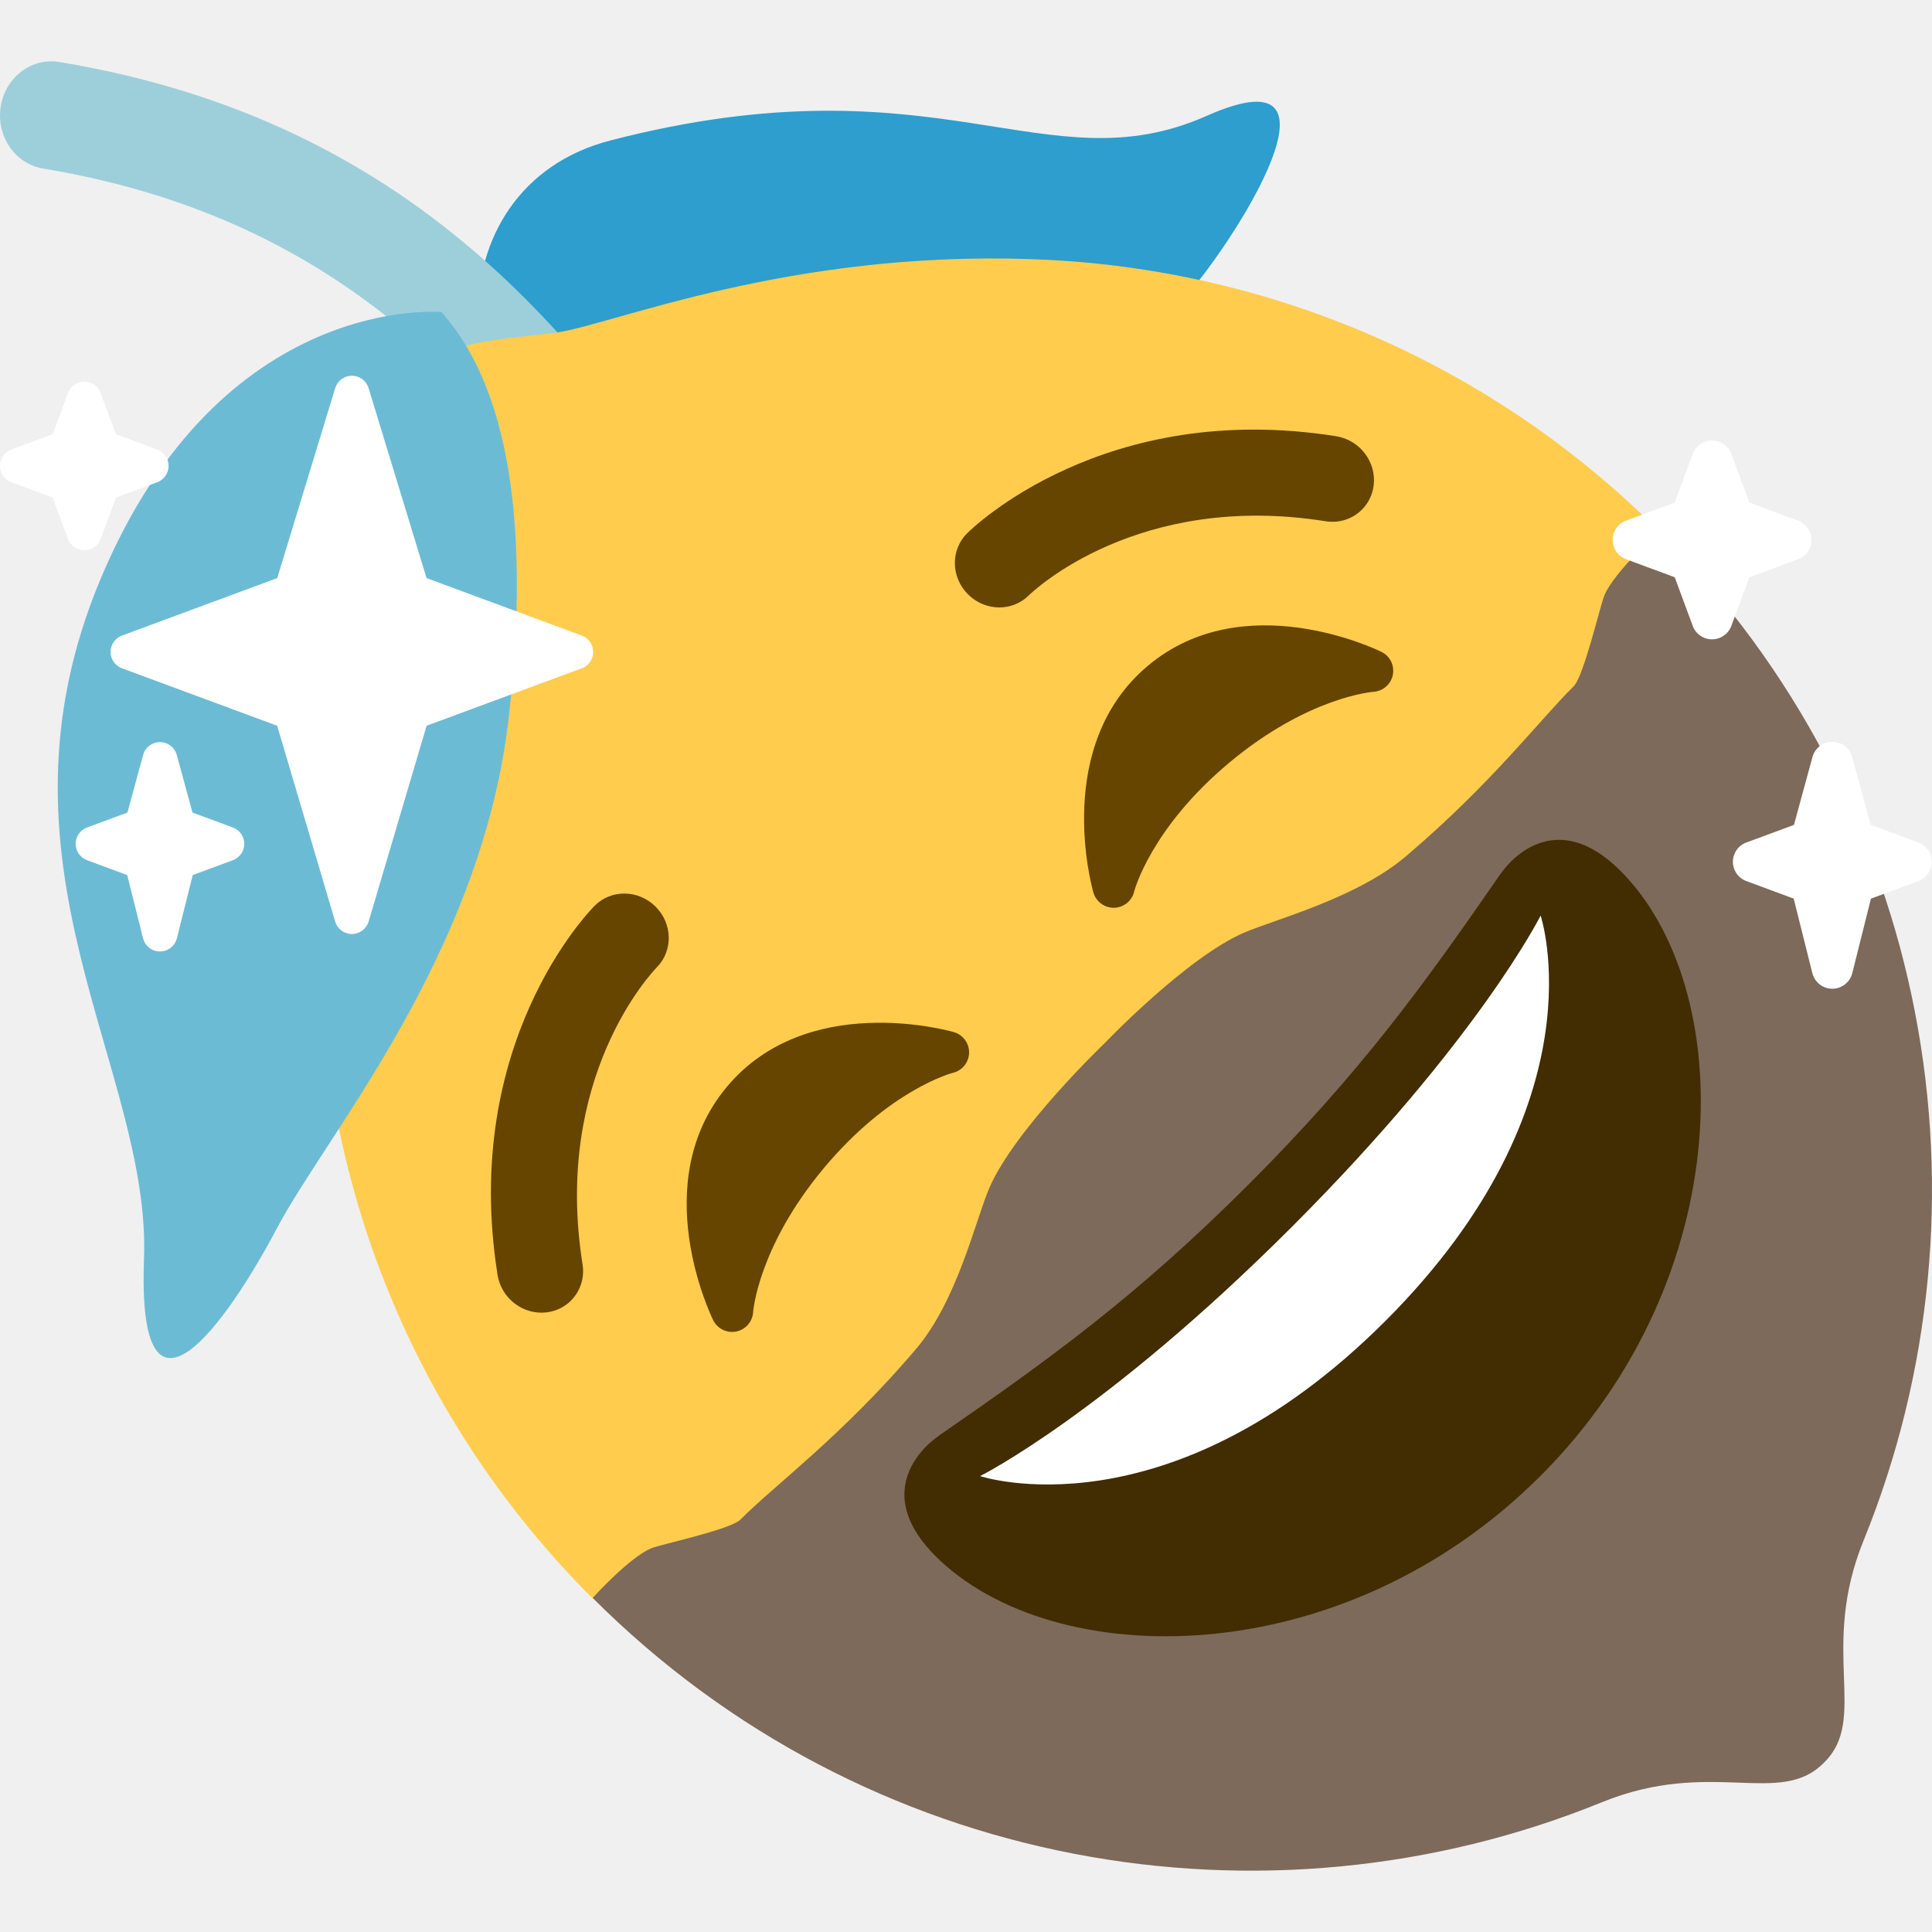
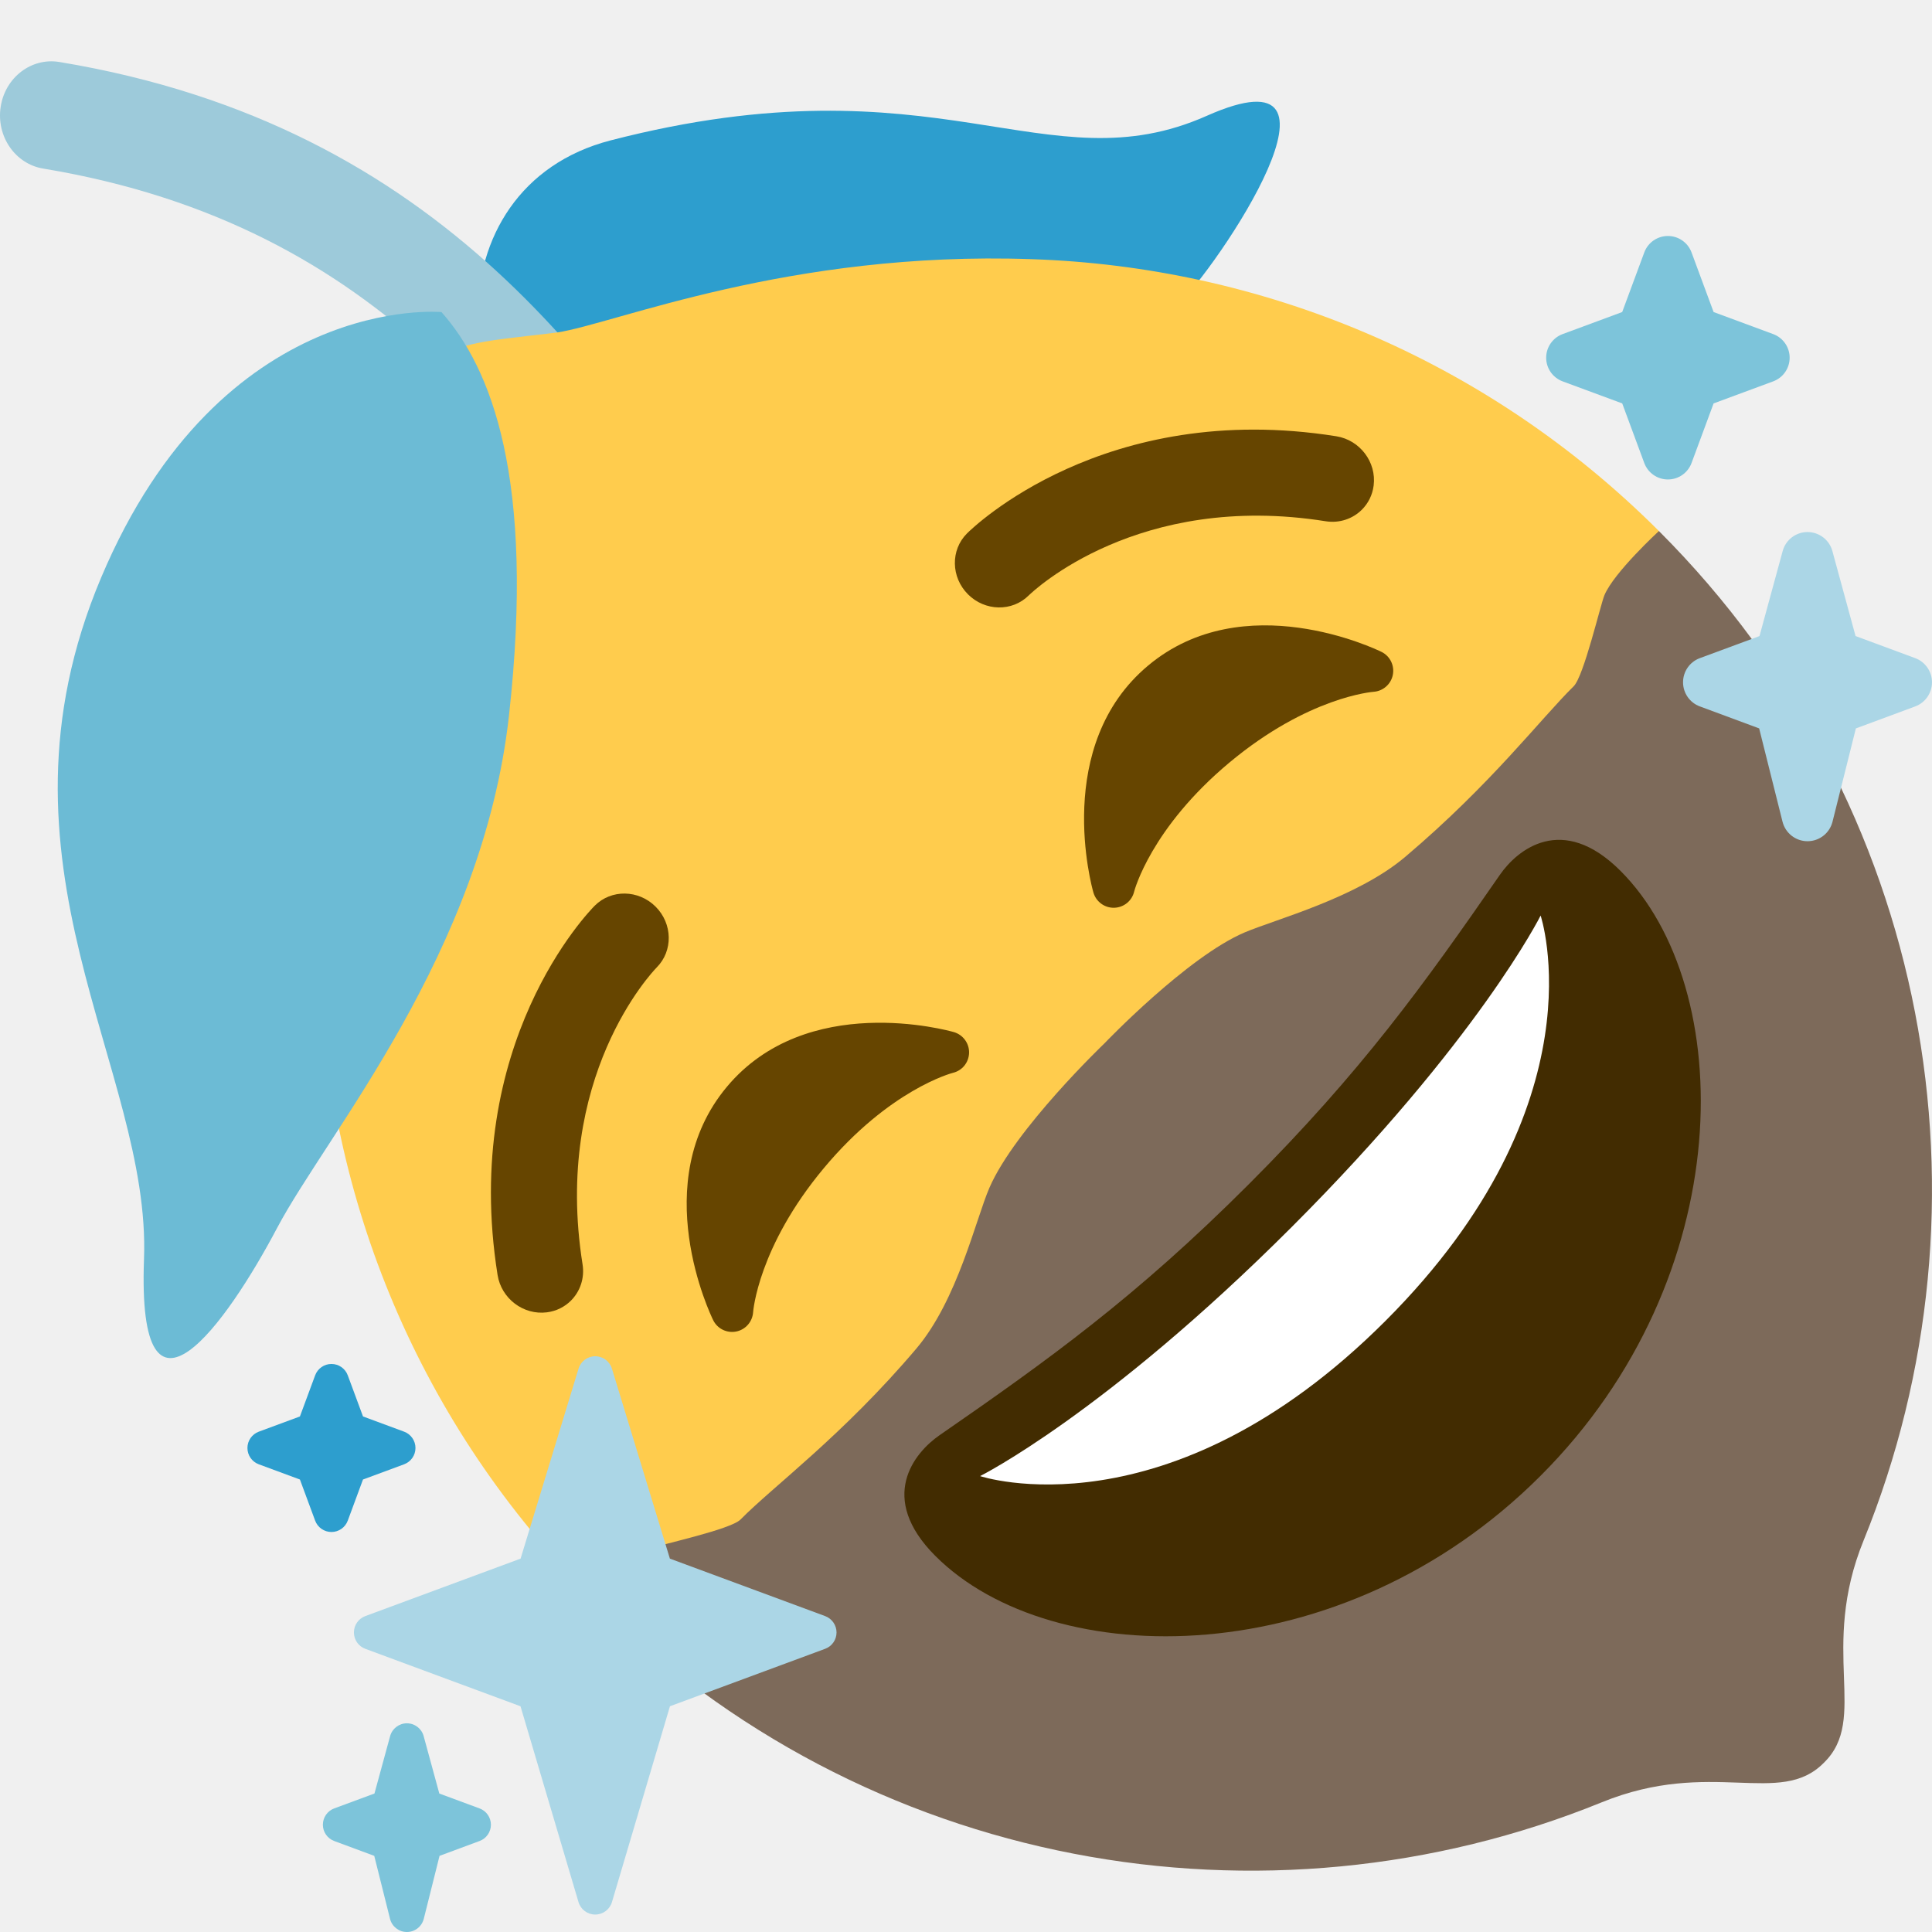
<svg xmlns="http://www.w3.org/2000/svg" width="100%" height="100%" viewBox="0 0 255 255" version="1.1" xml:space="preserve" style="fill-rule:evenodd;clip-rule:evenodd;stroke-linejoin:round;stroke-miterlimit:2;">
  <rect id="lemon_s_winter" x="0" y="0" width="255" height="255" style="fill:none;" />
  <clipPath id="_clip1">
    <rect id="lemon_s_winter1" x="0" y="0" width="255" height="255" />
  </clipPath>
  <g clip-path="url(#_clip1)">
    <g id="emoji" transform="matrix(1,1.11022e-16,-1.11022e-16,1,0.000148279,0.000369932)">
      <g id="tilted" transform="matrix(0.143973,-1.0826,1.04467,0.140946,-26.7611,237.17)">
        <g id="Back-leaf" transform="matrix(1.12567,6.30636,-6.42053,1.1515,220.143,-2.15814)">
          <path d="M11.405,3.339C17.885,2.064 19.858,4.604 23.06,3.423C26.262,2.242 23.153,6.243 22.315,6.931C21.475,7.619 14.174,11.74 11.008,10.229C7.842,8.718 7.826,4.043 11.405,3.339Z" style="fill:rgb(45,158,206);fill-rule:nonzero;" />
        </g>
        <g id="Stem" transform="matrix(1.23169,6.28526,-6.39994,1.26745,217.08,-5.05983)">
-           <path d="M15.001,16C14.697,16 14.396,15.862 14.2,15.6C13.513,14.684 12.892,13.645 12.235,12.544C9.967,8.749 7.396,4.446 0.783,2.976C0.244,2.856 -0.096,2.322 0.024,1.783C0.144,1.243 0.678,0.905 1.217,1.024C8.671,2.68 11.599,7.581 13.952,11.519C14.582,12.573 15.176,13.568 15.8,14.4C16.132,14.842 16.042,15.469 15.6,15.8C15.42,15.935 15.21,16 15.001,16Z" style="fill:rgb(157,207,218);fill-rule:nonzero;" />
+           <path d="M15.001,16C14.697,16 14.396,15.862 14.2,15.6C13.513,14.684 12.892,13.645 12.235,12.544C9.967,8.749 7.396,4.446 0.783,2.976C0.244,2.856 -0.096,2.322 0.024,1.783C0.144,1.243 0.678,0.905 1.217,1.024C8.671,2.68 11.599,7.581 13.952,11.519C14.582,12.573 15.176,13.568 15.8,14.4C16.132,14.842 16.042,15.469 15.6,15.8C15.42,15.935 15.21,16 15.001,16Z" style="fill:rgb(157,202,218);fill-rule:nonzero;" />
        </g>
        <g id="Base">
          <g id="Lemon" transform="matrix(0.931358,0.737331,-0.70992,0.963526,99.025,-88.8077)">
            <path d="M127.632,51.26C127.86,51.258 128.079,51.27 128.291,51.293C131.515,51.59 134.065,53.889 138.78,57.599L139.528,58.184C144.392,61.772 162.371,69.083 179.494,87.448L179.5,87.455C195.577,104.623 205.433,127.707 205.446,153.079C205.446,153.081 189,171 189,171C189,190 156.018,232 127.5,232C98.982,232 67,191 67,171L49.746,153.13C49.746,127.737 59.604,104.634 75.692,87.455L75.698,87.448C92.822,69.083 110.8,61.772 115.664,58.184L116.412,57.599C121.127,53.889 123.677,51.59 126.901,51.293C127.114,51.269 127.333,51.258 127.56,51.26L127.632,51.26Z" style="fill:rgb(255,204,77);" />
          </g>
          <g id="Shape" transform="matrix(0.931358,0.737331,-0.70992,0.963526,99.025,-88.8077)">
            <path d="M49.785,153.128C50.289,153.103 55.53,152.872 57.716,153.793C58.668,154.194 64.838,158.205 66.3,158.193C71.086,158.153 79.908,159.52 91.595,158.551C98.175,158.006 105.377,153.445 108.68,152.142C114.829,149.717 127.596,150.004 127.596,150.004C127.596,150.004 139.96,149.721 145.942,152.145C149.155,153.447 156.616,157.799 163.158,158.343C174.778,159.308 183.119,158.146 187.902,158.185C189.364,158.197 195.812,154.185 196.792,153.783C199.151,152.817 205.414,153.078 205.446,153.079L205.446,153.13C205.446,192.951 181.202,227.142 146.714,241.68C135.449,246.429 134.107,255.091 127.599,254.999C121.119,255.06 119.762,246.42 108.518,241.68C74.029,227.142 49.785,192.95 49.785,153.13L49.785,153.128Z" style="fill:rgb(125,106,90);" />
          </g>
        </g>
        <g transform="matrix(1.13833,6.30395,-6.41818,1.16534,221.153,-3.96215)">
          <g id="Front-leaf">
            <path d="M8.208,6.583C8.208,6.583 3.938,5.993 1.351,11.182C-1.236,16.37 1.933,20.307 1.641,23.835C1.348,27.365 3.207,25.1 4.262,23.39C5.317,21.68 8.492,18.495 9.2,14.121C9.907,9.745 9.13,7.663 8.208,6.583Z" style="fill:rgb(108,187,213);fill-rule:nonzero;" />
          </g>
        </g>
      </g>
-       <g transform="matrix(-2.71596,1.33227e-15,1.33227e-15,2.71596,250.805,36.7942)">
-         <path d="M7.478,27.396L5.164,26.54L4.264,23.24C4.146,22.804 3.751,22.502 3.3,22.502C2.849,22.502 2.454,22.804 2.335,23.239L1.435,26.539L-0.878,27.395C-1.271,27.54 -1.531,27.915 -1.531,28.333C-1.531,28.751 -1.271,29.126 -0.878,29.271L1.423,30.124L2.33,33.746C2.442,34.19 2.841,34.502 3.3,34.502C3.759,34.502 4.158,34.19 4.27,33.745L5.177,30.123L7.478,29.27C7.871,29.126 8.131,28.751 8.131,28.333C8.131,27.915 7.871,27.54 7.478,27.396ZM13.323,11.754L10.959,10.879L10.083,8.514C9.938,8.121 9.564,7.861 9.145,7.861C8.727,7.861 8.353,8.121 8.207,8.514L7.332,10.879L4.967,11.754C4.574,11.9 4.314,12.274 4.314,12.692C4.314,13.11 4.574,13.485 4.967,13.63L7.332,14.505L8.207,16.87C8.353,17.263 8.727,17.523 9.145,17.523C9.563,17.523 9.937,17.263 10.083,16.87L10.958,14.505L13.323,13.63C13.716,13.484 13.976,13.11 13.976,12.692C13.976,12.274 13.716,11.9 13.323,11.754Z" style="fill:white;fill-rule:nonzero;" />
+       <g transform="matrix(-2.35209,1.35798,1.35798,2.35209,283.37,-102.144)">
+         <g transform="matrix(1.08434,-0.626044,0.626044,1.08434,29.1051,25.6846)">
+           <path d="M7.478,26.193L5.164,25.337L4.264,22.037C4.146,21.601 3.751,21.299 3.3,21.299C2.849,21.299 2.454,21.601 2.335,22.036L1.435,25.336L-0.878,26.192C-1.271,26.337 -1.531,26.712 -1.531,27.13C-1.531,27.548 -1.271,27.923 -0.878,28.068L1.423,28.921L2.33,32.543C2.442,32.987 2.841,33.299 3.3,33.299C3.759,33.299 4.158,32.987 4.27,32.542L5.177,28.92L7.478,28.067C7.871,27.923 8.131,27.548 8.131,27.13C8.131,26.712 7.871,26.337 7.478,26.193Z" style="fill:rgb(171,214,230);fill-rule:nonzero;" />
+         </g>
+         <g transform="matrix(1.06056,-0.612314,0.612314,1.06056,30.4575,27.1186)">
+           <path d="M12.721,12.355L10.357,11.48L9.481,9.115C9.336,8.722 8.962,8.462 8.543,8.462C8.125,8.462 7.751,8.722 7.605,9.115L6.73,11.48L4.365,12.355C3.972,12.501 3.712,12.875 3.712,13.293C3.712,13.711 3.972,14.086 4.365,14.231L6.73,15.106L7.605,17.471C7.751,17.864 8.125,18.124 8.543,18.124C8.961,18.124 9.335,17.864 9.481,17.471L10.356,15.106L12.721,14.231C13.114,14.085 13.374,13.711 13.374,13.293C13.374,12.875 13.114,12.501 12.721,12.355Z" style="fill:rgb(125,196,218);fill-rule:nonzero;" />
+         </g>
      </g>
-       <g transform="matrix(2.30278,0,0,2.30278,-95.9825,-4.27743)">
+       <g transform="matrix(2.30278,0,0,2.30278,-63.8643,125.14)">
        <g transform="matrix(1,0,0,1,40.6811,21.3926)">
-           <path d="M34.347,16.893L25.448,13.599L22.125,2.708C21.997,2.288 21.608,2 21.169,2C20.73,2 20.341,2.288 20.213,2.708L16.891,13.599L7.991,16.893C7.598,17.039 7.338,17.412 7.338,17.831C7.338,18.249 7.598,18.624 7.991,18.769L16.886,22.062L20.21,33.285C20.336,33.709 20.726,34 21.169,34C21.611,34 22.002,33.709 22.128,33.284L25.452,22.061L34.348,18.768C34.739,18.624 35,18.25 35,17.831C35,17.413 34.739,17.039 34.347,16.893Z" style="fill:white;fill-rule:nonzero;" />
+           <path d="M34.347,16.893L25.448,13.599L22.125,2.708C21.997,2.288 21.608,2 21.169,2C20.73,2 20.341,2.288 20.213,2.708L16.891,13.599L7.991,16.893C7.598,17.039 7.338,17.412 7.338,17.831C7.338,18.249 7.598,18.624 7.991,18.769L16.886,22.062L20.21,33.285C20.336,33.709 20.726,34 21.169,34C21.611,34 22.002,33.709 22.128,33.284L25.452,22.061L34.348,18.768C34.739,18.624 35,18.25 35,17.831C35,17.413 34.739,17.039 34.347,16.893Z" style="fill:rgb(171,214,230);fill-rule:nonzero;" />
        </g>
-         <g transform="matrix(1,0,0,1,40.6811,21.3926)">
-           <path d="M14.347,27.894L12.033,27.038L11.133,23.738C11.015,23.302 10.62,23 10.169,23C9.718,23 9.323,23.302 9.204,23.737L8.304,27.037L5.991,27.893C5.598,28.038 5.338,28.413 5.338,28.831C5.338,29.249 5.598,29.624 5.991,29.769L8.292,30.622L9.199,34.244C9.311,34.688 9.71,35 10.169,35C10.628,35 11.027,34.688 11.139,34.243L12.046,30.621L14.347,29.768C14.74,29.624 15,29.249 15,28.831C15,28.413 14.74,28.038 14.347,27.894ZM10.009,6.231L7.645,5.356L6.769,2.991C6.624,2.598 6.25,2.338 5.831,2.338C5.413,2.338 5.039,2.598 4.893,2.991L4.018,5.356L1.653,6.231C1.26,6.377 1,6.751 1,7.169C1,7.587 1.26,7.962 1.653,8.107L4.018,8.982L4.893,11.347C5.039,11.74 5.413,12 5.831,12C6.249,12 6.623,11.74 6.769,11.347L7.644,8.982L10.009,8.107C10.402,7.961 10.662,7.587 10.662,7.169C10.662,6.751 10.402,6.377 10.009,6.231Z" style="fill:white;fill-rule:nonzero;" />
+         <g transform="matrix(0.996816,0,0,0.996816,40.9189,21.5041)">
+           <path d="M14.347,27.894L12.033,27.038L11.133,23.738C11.015,23.302 10.62,23 10.169,23C9.718,23 9.323,23.302 9.204,23.737L8.304,27.037L5.991,27.893C5.598,28.038 5.338,28.413 5.338,28.831C5.338,29.249 5.598,29.624 5.991,29.769L8.292,30.622L9.199,34.244C9.311,34.688 9.71,35 10.169,35C10.628,35 11.027,34.688 11.139,34.243L12.046,30.621L14.347,29.768C14.74,29.624 15,29.249 15,28.831C15,28.413 14.74,28.038 14.347,27.894Z" style="fill:rgb(125,196,218);fill-rule:nonzero;" />
+         </g>
+         <g transform="matrix(0.996816,0,0,0.996816,40.9189,21.5041)">
+           <path d="M10.009,6.231L7.645,5.356L6.769,2.991C6.624,2.598 6.25,2.338 5.831,2.338C5.413,2.338 5.039,2.598 4.893,2.991L4.018,5.356L1.653,6.231C1.26,6.377 1,6.751 1,7.169C1,7.587 1.26,7.962 1.653,8.107L4.018,8.982L4.893,11.347C5.039,11.74 5.413,12 5.831,12C6.249,12 6.623,11.74 6.769,11.347L7.644,8.982L10.009,8.107C10.402,7.961 10.662,7.587 10.662,7.169C10.662,6.751 10.402,6.377 10.009,6.231Z" style="fill:rgb(45,158,206);fill-rule:nonzero;" />
        </g>
      </g>
      <g transform="matrix(1,0,0,1,-578.001,-1.33364)">
        <g transform="matrix(0.892119,-0.892119,0.836482,0.83648,253.365,377.169)">
          <g transform="matrix(4.60728,0,0,4.60215,314.431,64.7038)">
            <path d="M18,21C14.377,21 11.973,20.578 9,20C8.321,19.869 7,20 7,22C7,26 11.595,31 18,31C24.404,31 29,26 29,22C29,20 27.679,19.868 27,20C24.027,20.578 21.623,21 18,21Z" style="fill:rgb(66,44,1);fill-rule:nonzero;" />
          </g>
          <g transform="matrix(4.60728,0,0,4.9345,314.431,54.6157)">
            <path d="M9,22C9,22 12,23 18,23C24,23 27,22 27,22C27,22 25,26 18,26C11,26 9,22 9,22Z" style="fill:white;fill-rule:nonzero;" />
          </g>
        </g>
        <g transform="matrix(0.707107,-0.707107,0.707107,0.707107,524.552,130.283)">
          <path d="M60.878,121.285C59.717,121.285 58.539,120.91 57.534,120.131C55.067,118.22 54.57,114.6 56.418,112.048C74.628,86.936 98.936,86.647 99.963,86.647C103.044,86.647 105.546,89.233 105.546,92.42C105.546,95.601 103.061,98.182 99.985,98.193C99.12,98.205 80.066,98.69 65.35,118.976C64.256,120.488 62.575,121.285 60.878,121.285ZM208.516,121.285C209.678,121.285 210.856,120.91 211.86,120.131C214.328,118.22 214.825,114.6 212.977,112.048C194.766,86.936 170.459,86.647 169.432,86.647C166.35,86.647 163.849,89.233 163.849,92.42C163.849,95.601 166.333,98.182 169.41,98.193C170.275,98.205 189.329,98.69 204.045,118.976C205.139,120.488 206.819,121.285 208.516,121.285Z" style="fill:rgb(102,69,0);fill-rule:nonzero;" />
        </g>
        <g transform="matrix(0.707107,-0.707107,0.707107,0.707107,522.79,128.521)">
          <path d="M121.668,134.443C121.269,133.724 111.739,116.905 95.366,118.376C78.997,119.847 72.59,138.099 72.325,138.878C71.918,140.071 72.37,141.383 73.414,142.083C74.459,142.783 75.851,142.686 76.798,141.858C76.865,141.801 83.337,136.228 96.849,135.013C110.278,133.806 117.622,138.071 117.787,138.168C118.307,138.49 118.91,138.62 119.486,138.569C120.094,138.514 120.691,138.253 121.159,137.809C122.074,136.933 122.28,135.55 121.668,134.443ZM147.727,134.443C148.126,133.724 157.655,116.905 174.029,118.376C190.397,119.847 196.804,138.099 197.07,138.878C197.477,140.071 197.025,141.383 195.98,142.083C194.936,142.783 193.544,142.686 192.597,141.858C192.529,141.801 186.057,136.228 172.545,135.013C159.116,133.806 151.773,138.071 151.608,138.168C151.088,138.49 150.485,138.62 149.909,138.569C149.3,138.514 148.704,138.253 148.236,137.809C147.321,136.933 147.115,135.55 147.727,134.443Z" style="fill:rgb(102,69,0);fill-rule:nonzero;" />
        </g>
      </g>
    </g>
  </g>
</svg>
